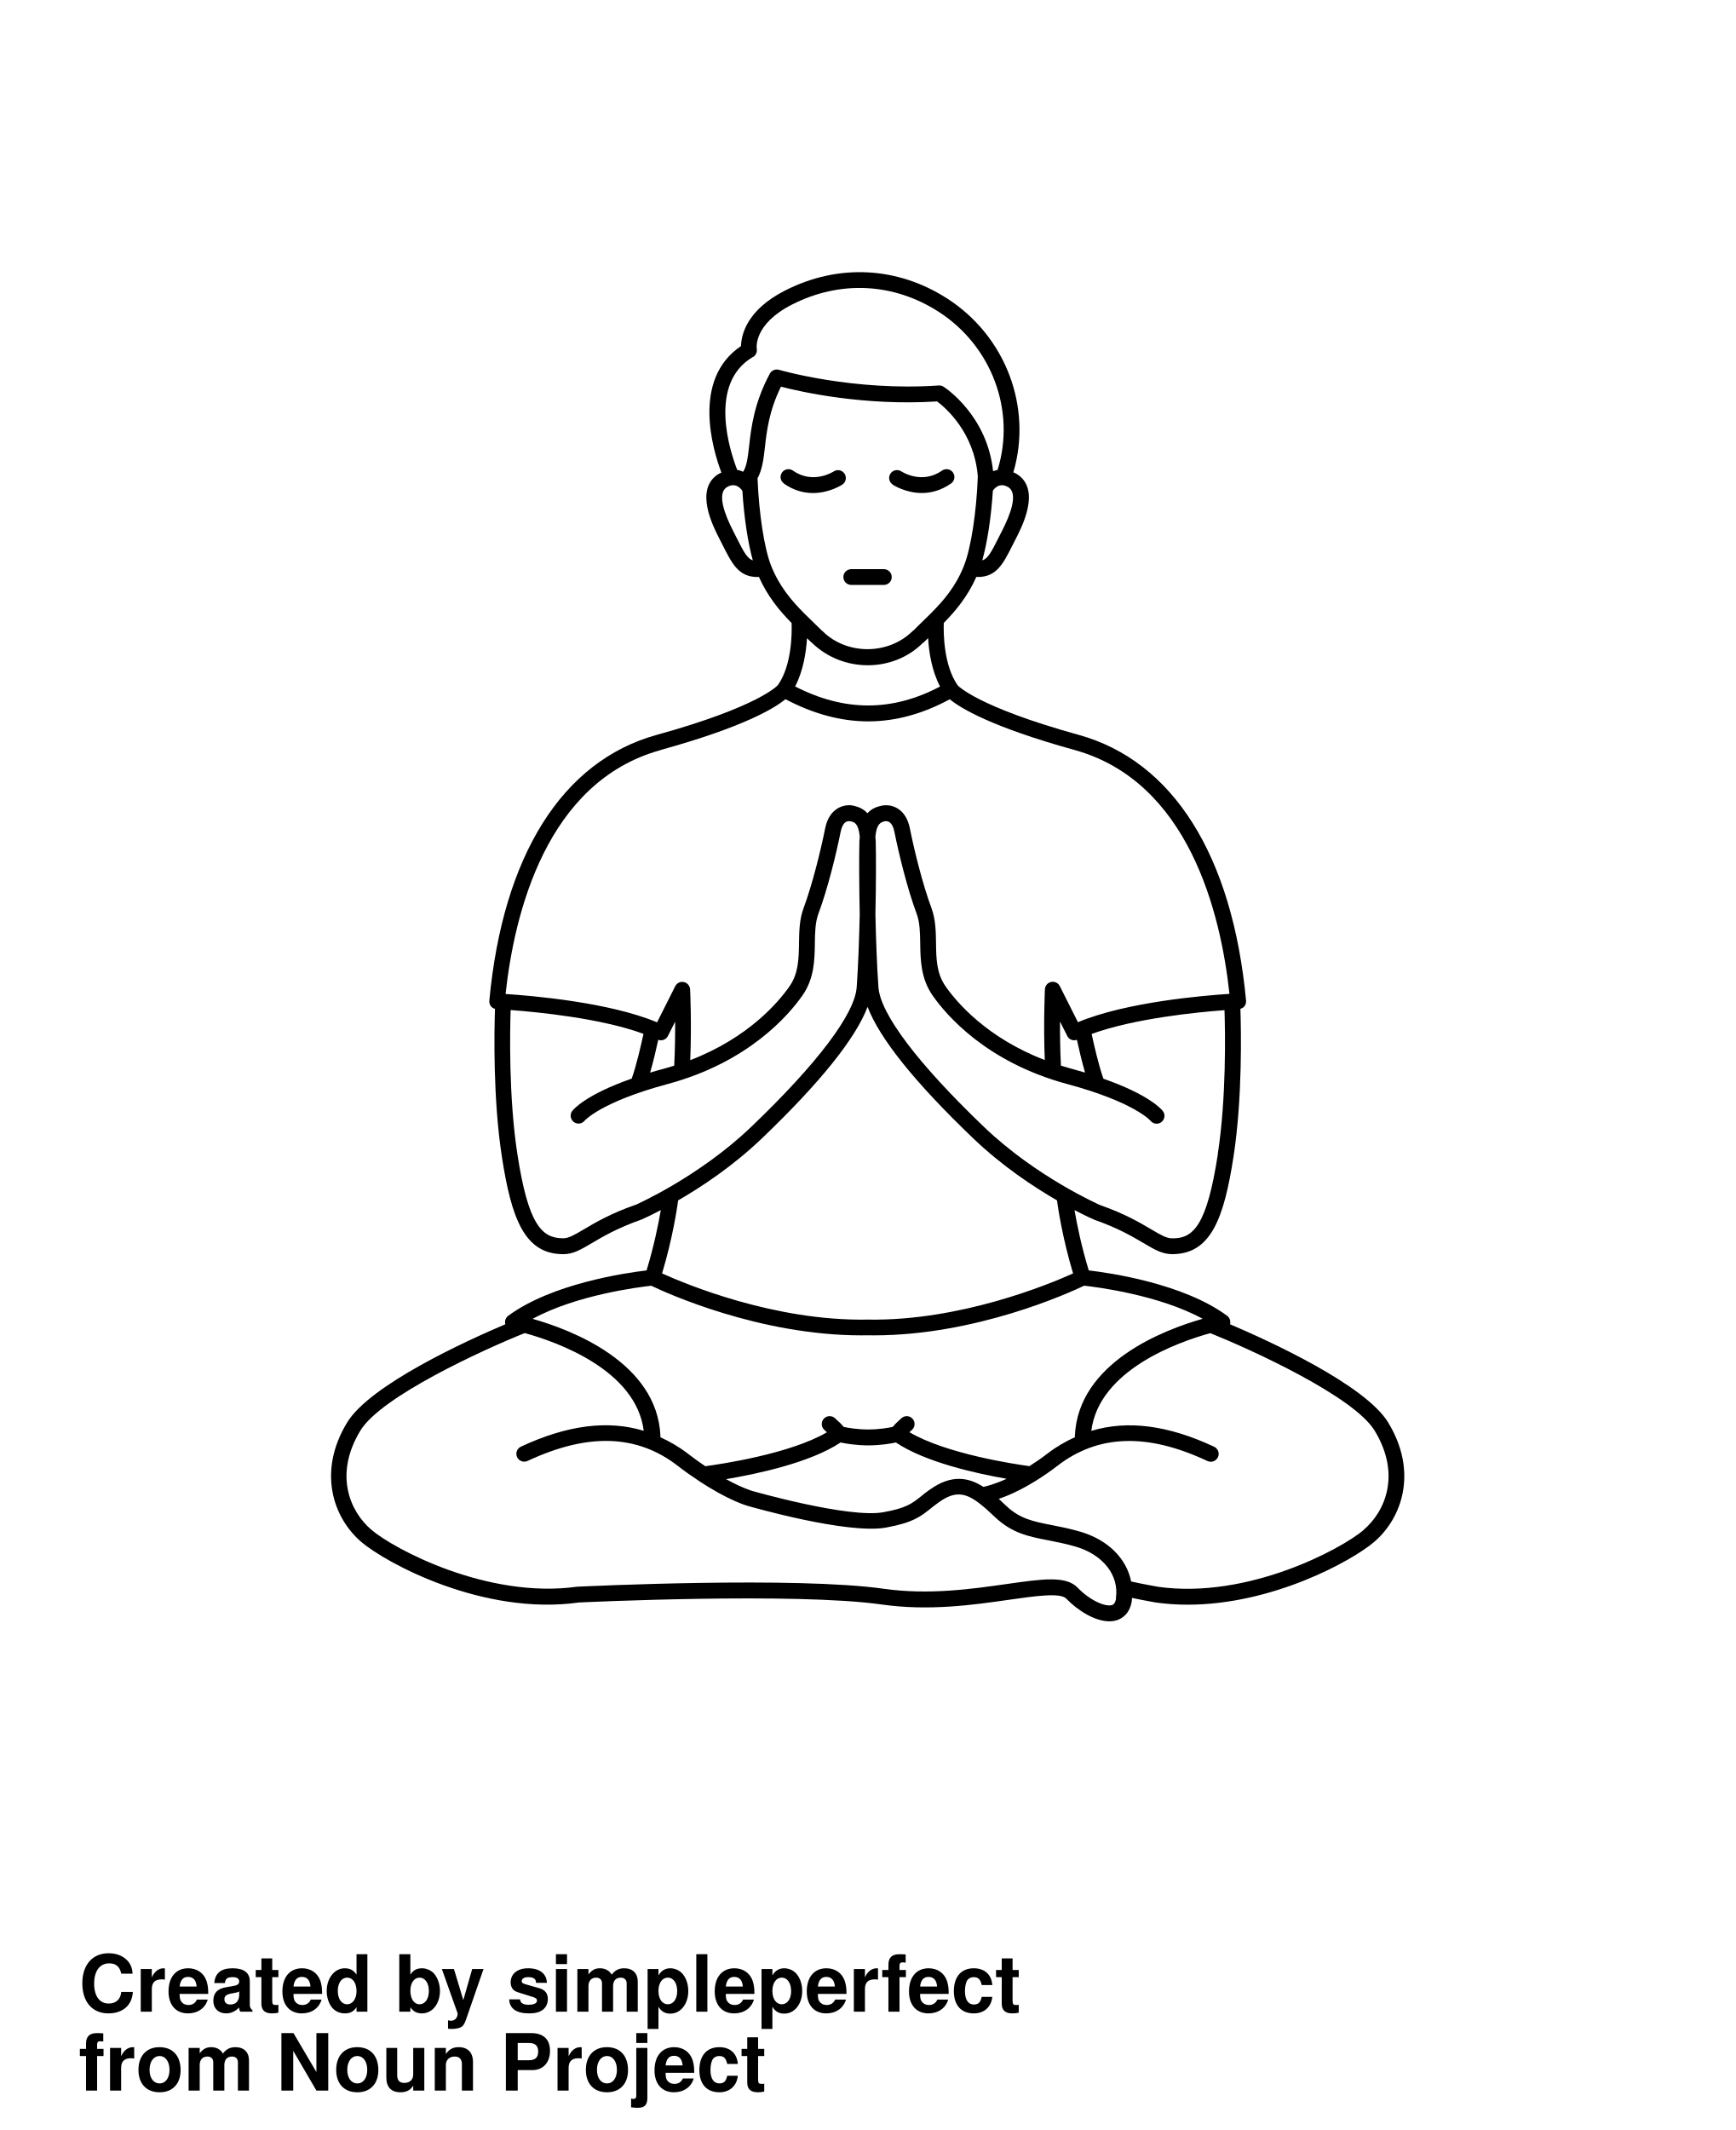
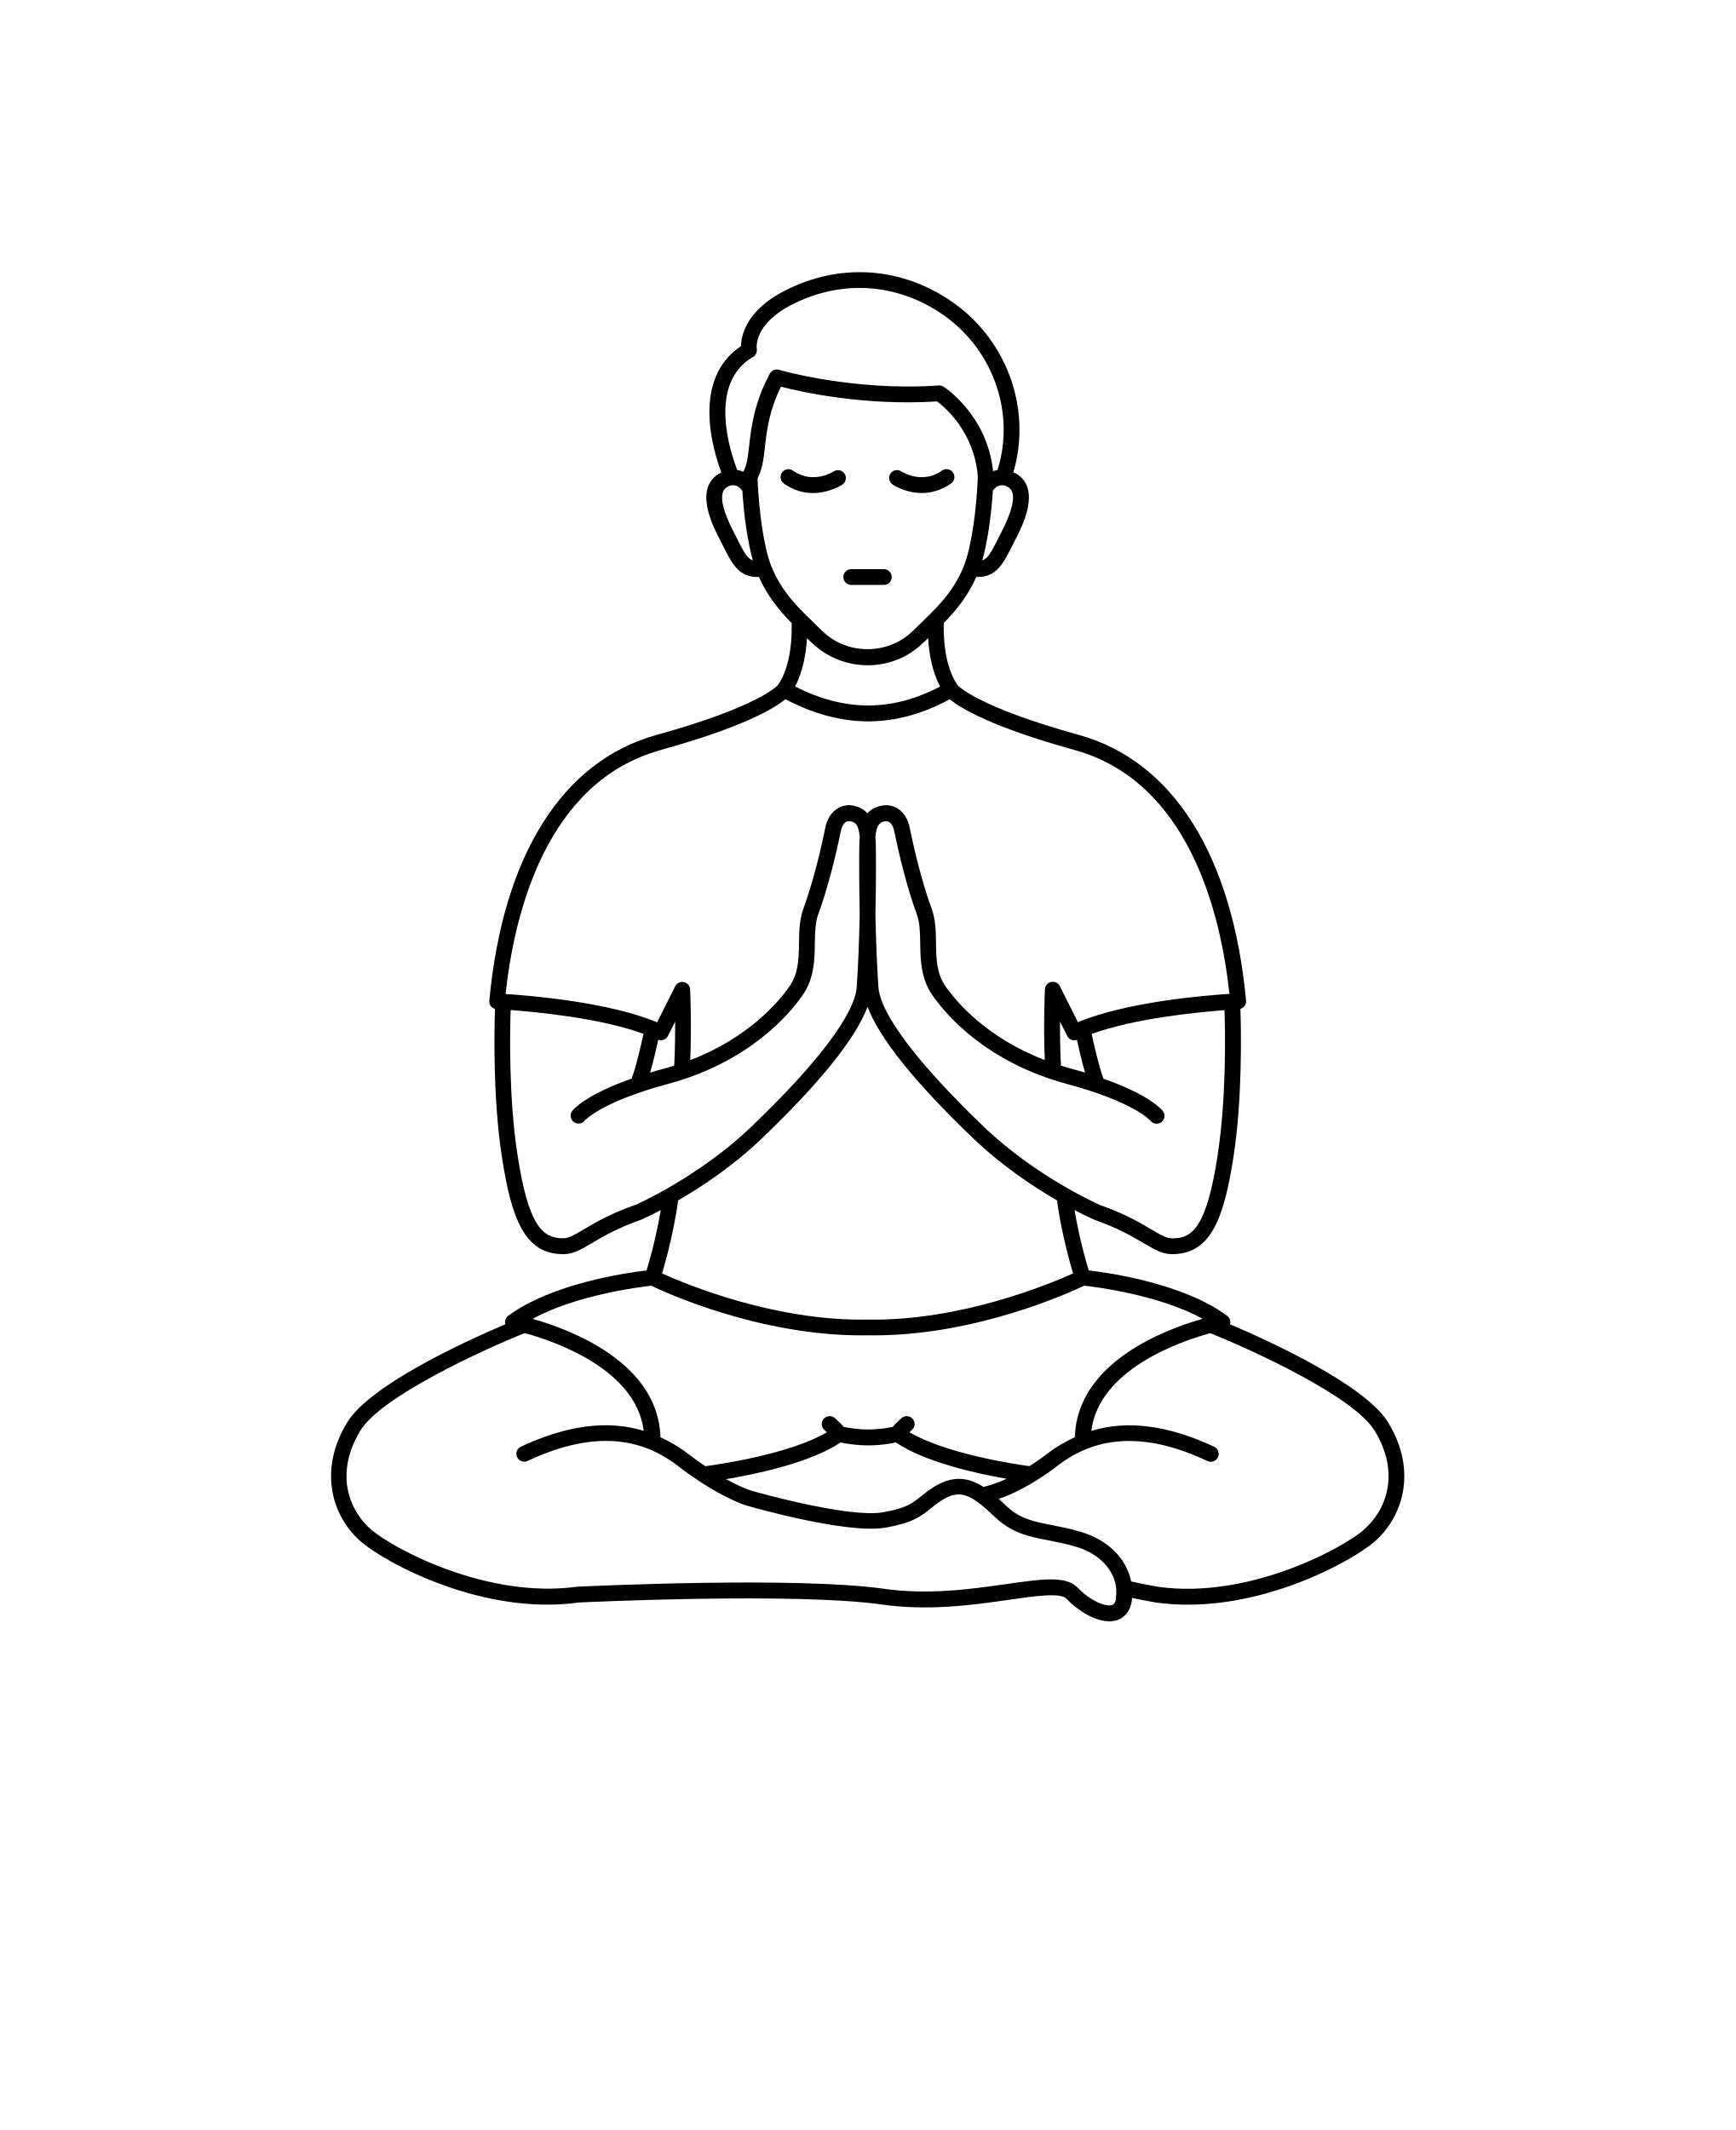
<svg xmlns="http://www.w3.org/2000/svg" version="1.1" viewBox="-5.0 -10.0 110.0 135.0">
  <path d="m83.004 80.16c-1.461-2.398-7.574-5.184-10.035-6.231 0.004-0.008 0.012-0.016 0.012-0.023 0.043-0.191-0.031-0.395-0.191-0.512-2.773-2.051-7.465-2.723-8.77-2.875-0.473-1.555-0.758-2.969-0.902-3.824 0.719 0.379 1.191 0.586 1.258 0.613 1.496 0.523 2.43 1.074 3.113 1.477 0.684 0.406 1.18 0.695 1.789 0.703h0.035c2.453 0 3.281-2.273 3.887-6.195 0.566-3.688 0.48-7.965 0.434-9.355 0.09-0.027 0.176-0.07 0.238-0.141 0.09-0.102 0.133-0.238 0.121-0.375-0.863-9.211-4.633-15.191-10.605-16.844-6.492-1.797-7.676-3.141-7.676-3.141-0.898-1.273-0.902-3.34-0.883-3.953 0.758-0.773 1.516-1.68 2.066-2.922 0.031 0 0.066 0.008 0.098 0.008 1.18 0 1.609-0.852 2.176-1.977l0.227-0.445c0.402-0.781 1.625-3.156 0.043-4.117-0.066-0.039-0.133-0.062-0.199-0.094 1.219-4.133-0.492-8.645-4.203-11.023-3.168-2.031-6.914-2.211-10.277-0.496-2.43 1.238-2.766 2.812-2.785 3.516-3.125 2.102-1.801 6.539-1.242 8.02-0.059 0.027-0.113 0.047-0.168 0.078-1.582 0.961-0.359 3.336 0.043 4.117l0.227 0.445c0.566 1.125 0.996 1.977 2.176 1.977 0.031 0 0.066-0.008 0.098-0.008 0.555 1.242 1.312 2.152 2.074 2.926 0.023 0.621 0.02 2.672-0.867 3.93-0.012 0.016-1.188 1.363-7.691 3.16-5.977 1.652-9.742 7.637-10.605 16.844-0.012 0.137 0.031 0.273 0.121 0.375 0.062 0.074 0.148 0.117 0.238 0.141-0.047 1.395-0.133 5.668 0.434 9.355 0.602 3.922 1.434 6.195 3.887 6.195h0.035c0.609-0.004 1.102-0.297 1.789-0.703 0.68-0.402 1.613-0.953 3.144-1.492 0.055-0.023 0.516-0.227 1.223-0.598-0.145 0.855-0.43 2.269-0.902 3.824-1.305 0.152-5.996 0.828-8.77 2.875-0.16 0.117-0.234 0.32-0.191 0.512 0.004 0.008 0.012 0.016 0.012 0.023-2.465 1.047-8.578 3.832-10.035 6.231-1.883 3.094-0.902 6.031 0.906 7.574 1.551 1.32 7.707 4.684 13.781 3.832 0.137-0.008 13.711-0.656 19.219 0.129 2.984 0.422 5.793 0.023 8.047-0.301 1.68-0.238 3.262-0.469 3.641-0.07 0.719 0.746 1.805 1.434 2.727 1.434 0.164 0 0.324-0.023 0.477-0.07 0.301-0.098 0.82-0.383 0.949-1.234 0.008-0.062 0.004-0.117 0.008-0.18 0.672 0.145 1.461 0.281 1.516 0.293 0.676 0.094 1.352 0.137 2.019 0.137 5.398 0 10.426-2.789 11.805-3.965 1.809-1.539 2.789-4.481 0.906-7.574zm-10.797-17.023c-0.695 4.512-1.543 5.387-2.926 5.348-0.34-0.004-0.719-0.227-1.289-0.562-0.719-0.426-1.699-1.004-3.258-1.547-0.039-0.02-4.031-1.77-7.344-4.941-4.203-4.023-6.586-7.176-6.703-8.871-0.098-1.379-0.156-3.051-0.191-4.617 0.043-1.953 0.043-3.746 0.02-4.625-0.004-0.105-0.016-0.191-0.023-0.285 0.078-0.852 0.359-0.93 0.609-0.988 0.004 0 0.145-0.031 0.277 0.059 0.148 0.094 0.262 0.305 0.32 0.609 0.281 1.398 0.816 3.602 1.414 5.207 0.203 0.543 0.211 1.188 0.223 1.863 0.016 1.043 0.035 2.227 0.781 3.301 0.855 1.23 3.406 4.238 8.547 5.621 4.238 1.141 5.258 2.312 5.262 2.316 0.168 0.219 0.48 0.262 0.699 0.094 0.219-0.168 0.262-0.48 0.094-0.699-0.094-0.121-0.879-1.039-3.769-2.051-0.301-0.844-0.602-2.164-0.746-2.836 2.695-0.984 6.676-1.379 8.422-1.508 0.047 1.414 0.121 5.559-0.426 9.117zm-10.008-8.391 0.461 0.918c0.113 0.227 0.375 0.324 0.609 0.238 0.117 0.539 0.305 1.344 0.516 2.078-0.27-0.082-0.551-0.16-0.852-0.242-0.234-0.062-0.453-0.133-0.676-0.199-0.051-0.984-0.062-1.973-0.059-2.793zm-19.176-34.43c0.293-0.535 0.379-1.188 0.465-1.941 0.117-1.047 0.262-2.328 1.02-3.867 1.254 0.324 5.246 1.23 9.898 0.934 0.504 0.375 2.363 1.945 2.582 4.762-0.086 2.269-0.434 4.535-0.875 5.644-0.512 1.309-1.289 2.211-2.094 3.019-0.008 0.004-0.012 0.012-0.02 0.02-0.191 0.191-0.383 0.379-0.574 0.562-0.184 0.18-0.363 0.352-0.484 0.48-0.027 0.016-0.07 0.051-0.094 0.074-1.543 1.52-4.156 1.52-5.688 0.012-0.02-0.02-0.043-0.043-0.074-0.062-0.168-0.168-0.34-0.332-0.516-0.504-0.18-0.176-0.363-0.352-0.543-0.531-0.02-0.02-0.035-0.039-0.055-0.055-0.805-0.809-1.574-1.711-2.09-3.016-0.426-1.07-0.766-3.277-0.859-5.527zm3.137 10.133c0.082 0.078 0.164 0.156 0.242 0.234 0.02 0.02 0.043 0.039 0.066 0.055 0.98 0.953 2.266 1.426 3.543 1.426 1.277 0 2.535-0.469 3.481-1.402 0.027-0.02 0.074-0.055 0.098-0.078 0.078-0.078 0.164-0.16 0.246-0.242 0.051 0.879 0.23 2.066 0.758 3.07-3.039 1.602-6.055 1.602-9.188-0.004 0.523-1 0.699-2.188 0.754-3.062zm12.344-6.766-0.23 0.453c-0.441 0.883-0.656 1.266-1.004 1.383 0.316-1.117 0.562-2.711 0.672-4.422 0.129-0.184 0.457-0.531 0.977-0.219 0.648 0.395 0.133 1.742-0.414 2.805zm-15.766-11.055c0.176-0.105 0.27-0.312 0.238-0.516-0.012-0.062-0.215-1.562 2.234-2.809 3.039-1.547 6.422-1.383 9.281 0.449 3.375 2.164 4.918 6.285 3.75 10.027 0 0.004-0.004 0.004-0.004 0.008-0.098 0.02-0.191 0.043-0.281 0.078-0.375-3.543-3.027-5.281-3.141-5.356-0.09-0.059-0.195-0.082-0.305-0.078-5.402 0.379-10.078-0.977-10.125-0.992-0.227-0.066-0.469 0.035-0.582 0.242-1.004 1.871-1.184 3.438-1.312 4.582-0.082 0.715-0.148 1.277-0.379 1.637-0.117-0.055-0.242-0.094-0.379-0.121-0.422-1.082-1.898-5.461 1-7.156zm-1.016 11.508-0.23-0.453c-0.547-1.062-1.062-2.41-0.414-2.805 0.527-0.32 0.859 0.051 0.984 0.23 0.109 1.711 0.352 3.305 0.664 4.41-0.348-0.117-0.562-0.504-1.004-1.383zm-4.84 13.398c5.309-1.469 7.242-2.664 7.91-3.219 1.758 0.926 3.508 1.406 5.25 1.406 1.742 0 3.465-0.48 5.168-1.402 0.668 0.551 2.602 1.746 7.906 3.215 7.238 2 9.27 10.32 9.824 15.457-1.621 0.105-6.551 0.516-9.605 1.797l-1.148-2.285c-0.102-0.203-0.324-0.312-0.551-0.266-0.223 0.047-0.387 0.238-0.395 0.465 0 0.023-0.102 2.207-0.008 4.484-3.695-1.418-5.598-3.68-6.293-4.676-0.574-0.824-0.59-1.758-0.602-2.746-0.012-0.734-0.023-1.492-0.285-2.195-0.574-1.551-1.098-3.691-1.371-5.059-0.117-0.598-0.383-1.023-0.781-1.27-0.379-0.234-0.797-0.238-1.113-0.152-0.27 0.066-0.555 0.188-0.797 0.457-0.246-0.273-0.547-0.398-0.84-0.469-0.266-0.074-0.684-0.066-1.062 0.168-0.398 0.246-0.664 0.672-0.781 1.27-0.273 1.363-0.797 3.504-1.371 5.059-0.262 0.703-0.273 1.465-0.285 2.195-0.016 0.988-0.027 1.922-0.602 2.746-0.695 0.996-2.598 3.258-6.293 4.68 0.094-2.277-0.004-4.461-0.008-4.484-0.012-0.227-0.172-0.418-0.395-0.465-0.227-0.051-0.449 0.062-0.551 0.266l-1.148 2.285c-3.051-1.281-7.981-1.691-9.605-1.797 0.559-5.137 2.59-13.457 9.824-15.457zm-0.152 18.371c0.234 0.082 0.496-0.016 0.609-0.238l0.461-0.918c0.004 0.82-0.008 1.809-0.059 2.793-0.223 0.07-0.445 0.137-0.676 0.199-0.301 0.078-0.582 0.16-0.852 0.242 0.215-0.734 0.398-1.539 0.516-2.078zm-1.434 10.453c-1.59 0.555-2.574 1.137-3.289 1.562-0.57 0.336-0.949 0.562-1.289 0.562h-0.027c-1.344 0-2.207-0.867-2.894-5.348-0.547-3.559-0.473-7.703-0.426-9.117 1.746 0.129 5.727 0.52 8.422 1.508-0.145 0.672-0.445 1.996-0.746 2.836-2.894 1.016-3.68 1.934-3.769 2.051-0.164 0.215-0.125 0.52 0.086 0.691 0.215 0.172 0.523 0.137 0.699-0.074 0.012-0.012 1.027-1.184 5.266-2.324 5.141-1.383 7.691-4.391 8.547-5.621 0.75-1.074 0.766-2.258 0.781-3.301 0.012-0.68 0.02-1.32 0.223-1.863 0.598-1.605 1.133-3.809 1.414-5.207 0.062-0.305 0.172-0.516 0.32-0.609 0.137-0.086 0.277-0.059 0.363-0.035 0.172 0.039 0.449 0.113 0.527 0.965-0.008 0.098-0.02 0.184-0.023 0.289-0.023 0.879-0.02 2.672 0.02 4.625-0.035 1.57-0.094 3.242-0.191 4.617-0.117 1.699-2.5 4.852-6.703 8.871-3.309 3.164-7.301 4.922-7.309 4.926zm8-4.203c3.715-3.555 5.945-6.344 6.703-8.34 0.758 1.996 2.988 4.785 6.703 8.34 1.824 1.746 3.809 3.059 5.305 3.926 0.066 0.488 0.348 2.391 1.02 4.629-1.496 0.676-7.156 3.031-13.02 2.926-0.004 0-0.008 0.004-0.008 0.004-0.004 0-0.004-0.004-0.008-0.004-5.902 0.105-11.523-2.25-13.02-2.926 0.672-2.234 0.953-4.137 1.02-4.629 1.492-0.863 3.477-2.176 5.305-3.926zm-7.019 9.332c0.969 0.465 6.859 3.148 13.328 3.148 0.133 0 0.266 0 0.398-0.004 0.133 0.004 0.266 0.004 0.398 0.004 6.469 0 12.359-2.684 13.328-3.148 0.75 0.082 4.734 0.578 7.512 2.098-2.449 0.695-7.894 2.762-8.102 7.426 0 0.027 0.008 0.051 0.012 0.074-0.598 0.277-1.18 0.605-1.738 1.035-0.41 0.316-0.789 0.574-1.156 0.805-0.914-0.125-5.266-0.773-7.606-2.152 0.047-0.043 0.094-0.086 0.156-0.141 0.207-0.18 0.23-0.496 0.051-0.703-0.18-0.211-0.496-0.23-0.703-0.051-0.277 0.242-0.445 0.414-0.559 0.559-0.277 0.059-0.867 0.164-1.555 0.164s-1.281-0.105-1.559-0.164c-0.113-0.145-0.281-0.316-0.559-0.559-0.207-0.18-0.523-0.16-0.707 0.051-0.18 0.207-0.16 0.523 0.051 0.707 0.062 0.055 0.109 0.098 0.156 0.141-2.348 1.379-6.777 2.027-7.711 2.152-0.352-0.238-0.719-0.496-1.117-0.805-0.559-0.43-1.141-0.762-1.738-1.035 0.004-0.027 0.012-0.051 0.012-0.074-0.207-4.664-5.652-6.731-8.102-7.426 2.777-1.52 6.762-2.016 7.512-2.098zm17.68 12.914c-0.223 0.156-0.402 0.301-0.57 0.438-0.586 0.465-0.941 0.746-2.398 1.008-2.203 0.391-8.234-1.332-8.305-1.352-0.012-0.004-0.621-0.176-1.656-0.746 1.914-0.32 5.336-1.039 7.258-2.324 0.332 0.07 0.988 0.184 1.754 0.184 0.766 0 1.422-0.113 1.754-0.184 1.867 1.254 5.117 1.969 7.023 2.301-0.766 0.348-1.293 0.477-1.477 0.512-0.93-0.598-2.012-0.812-3.383 0.168zm11.797 6.898c-0.055 0.363-0.207 0.414-0.262 0.43-0.41 0.129-1.387-0.281-2.18-1.105-0.734-0.766-2.234-0.551-4.504-0.227-2.191 0.312-4.922 0.703-7.766 0.301-5.602-0.793-18.848-0.16-19.453-0.133-5.703 0.793-11.637-2.406-13.039-3.602-1.379-1.172-2.387-3.523-0.703-6.293 1.324-2.176 7.828-5.141 10.418-6.18 2.047 0.562 7.066 2.344 7.543 6.195-2.277-0.691-4.844-0.367-7.785 1.004-0.25 0.117-0.359 0.414-0.242 0.664s0.414 0.355 0.664 0.242c3.824-1.789 6.941-1.688 9.523 0.312 0.453 0.352 0.871 0.645 1.27 0.906 0.012 0.008 0.023 0.016 0.031 0.023 1.895 1.262 3.086 1.598 3.137 1.609 0.258 0.074 6.316 1.809 8.746 1.375 1.707-0.305 2.211-0.703 2.848-1.211 0.156-0.125 0.324-0.258 0.527-0.402 1.324-0.945 2.062-0.465 3.543 0.941 1.086 1.031 2.156 1.242 3.394 1.48 0.539 0.105 1.098 0.215 1.73 0.398 1.738 0.512 2.762 1.82 2.547 3.262zm15.695-4.328c-1.402 1.195-7.328 4.398-13.023 3.602-0.012-0.004-1.051-0.184-1.719-0.34-0.285-1.438-1.457-2.637-3.215-3.152-0.68-0.199-1.285-0.316-1.82-0.422-1.172-0.227-2.019-0.395-2.894-1.227-0.152-0.145-0.305-0.289-0.461-0.434 0.562-0.188 1.359-0.535 2.32-1.129 0.023-0.012 0.047-0.023 0.062-0.039 0.418-0.262 0.852-0.551 1.324-0.918 2.586-2 5.699-2.106 9.523-0.312 0.25 0.117 0.547 0.008 0.664-0.242 0.117-0.25 0.008-0.547-0.242-0.664-2.938-1.375-5.508-1.695-7.785-1.004 0.477-3.852 5.5-5.633 7.543-6.195 2.594 1.043 9.094 4.004 10.418 6.18 1.684 2.769 0.676 5.121-0.703 6.293zm-29.859-66.262c-0.23-0.152-0.293-0.465-0.141-0.691 0.152-0.23 0.461-0.293 0.691-0.141 0.055 0.035 1.316 0.84 2.578-0.051 0.227-0.156 0.535-0.105 0.695 0.121 0.16 0.227 0.105 0.539-0.121 0.695-0.645 0.453-1.285 0.605-1.852 0.605-1.035 0-1.809-0.504-1.859-0.535zm-6.894-0.066c-0.227-0.16-0.281-0.473-0.121-0.695 0.16-0.227 0.473-0.277 0.695-0.121 1.277 0.902 2.566 0.062 2.578 0.055 0.23-0.152 0.539-0.094 0.691 0.141 0.152 0.23 0.09 0.539-0.141 0.691-0.051 0.031-0.82 0.535-1.859 0.535-0.562 0-1.207-0.148-1.852-0.605zm4.269 5.43h2.066c0.277 0 0.5 0.223 0.5 0.5 0 0.277-0.223 0.5-0.5 0.5h-2.066c-0.277 0-0.5-0.223-0.5-0.5 0-0.277 0.223-0.5 0.5-0.5z" />
-   <text x="0.0" y="117.5" font-size="5.0" font-weight="bold" font-family="Arbeit Regular, Helvetica, Arial-Unicode, Arial, Sans-serif" fill="#000000">Created by simpleperfect</text>
-   <text x="0.0" y="122.5" font-size="5.0" font-weight="bold" font-family="Arbeit Regular, Helvetica, Arial-Unicode, Arial, Sans-serif" fill="#000000">from Noun Project</text>
</svg>
